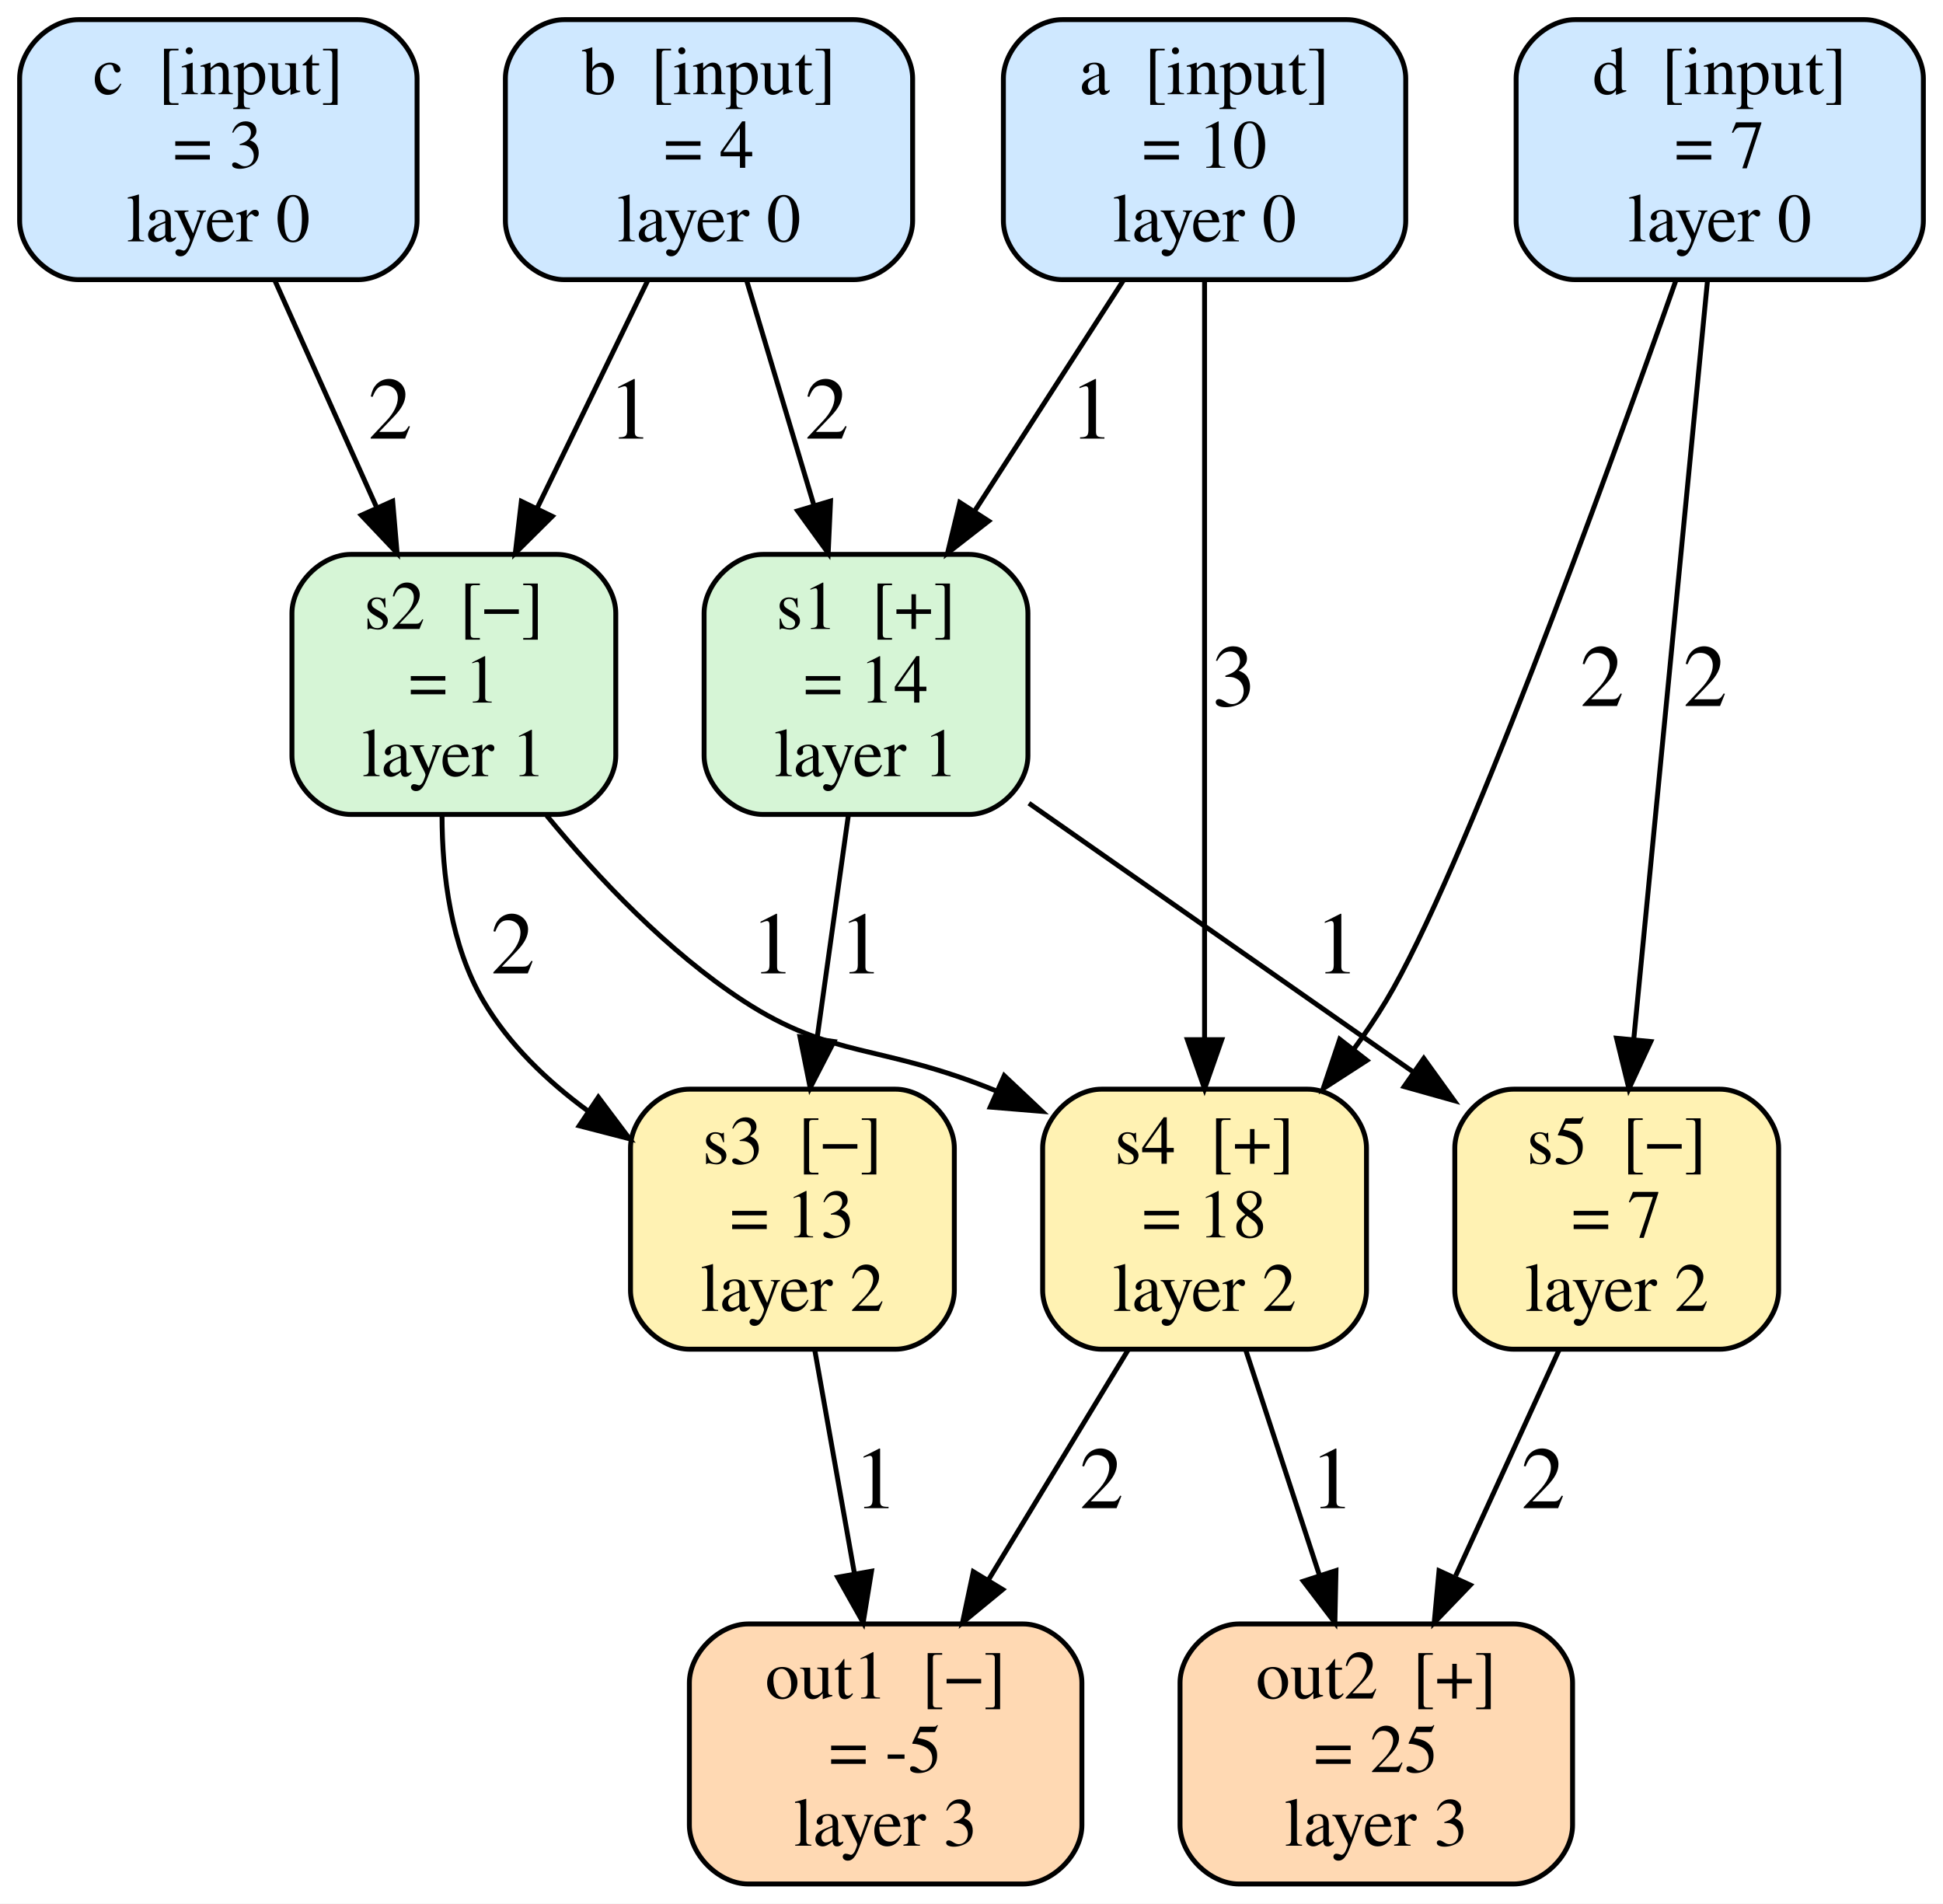
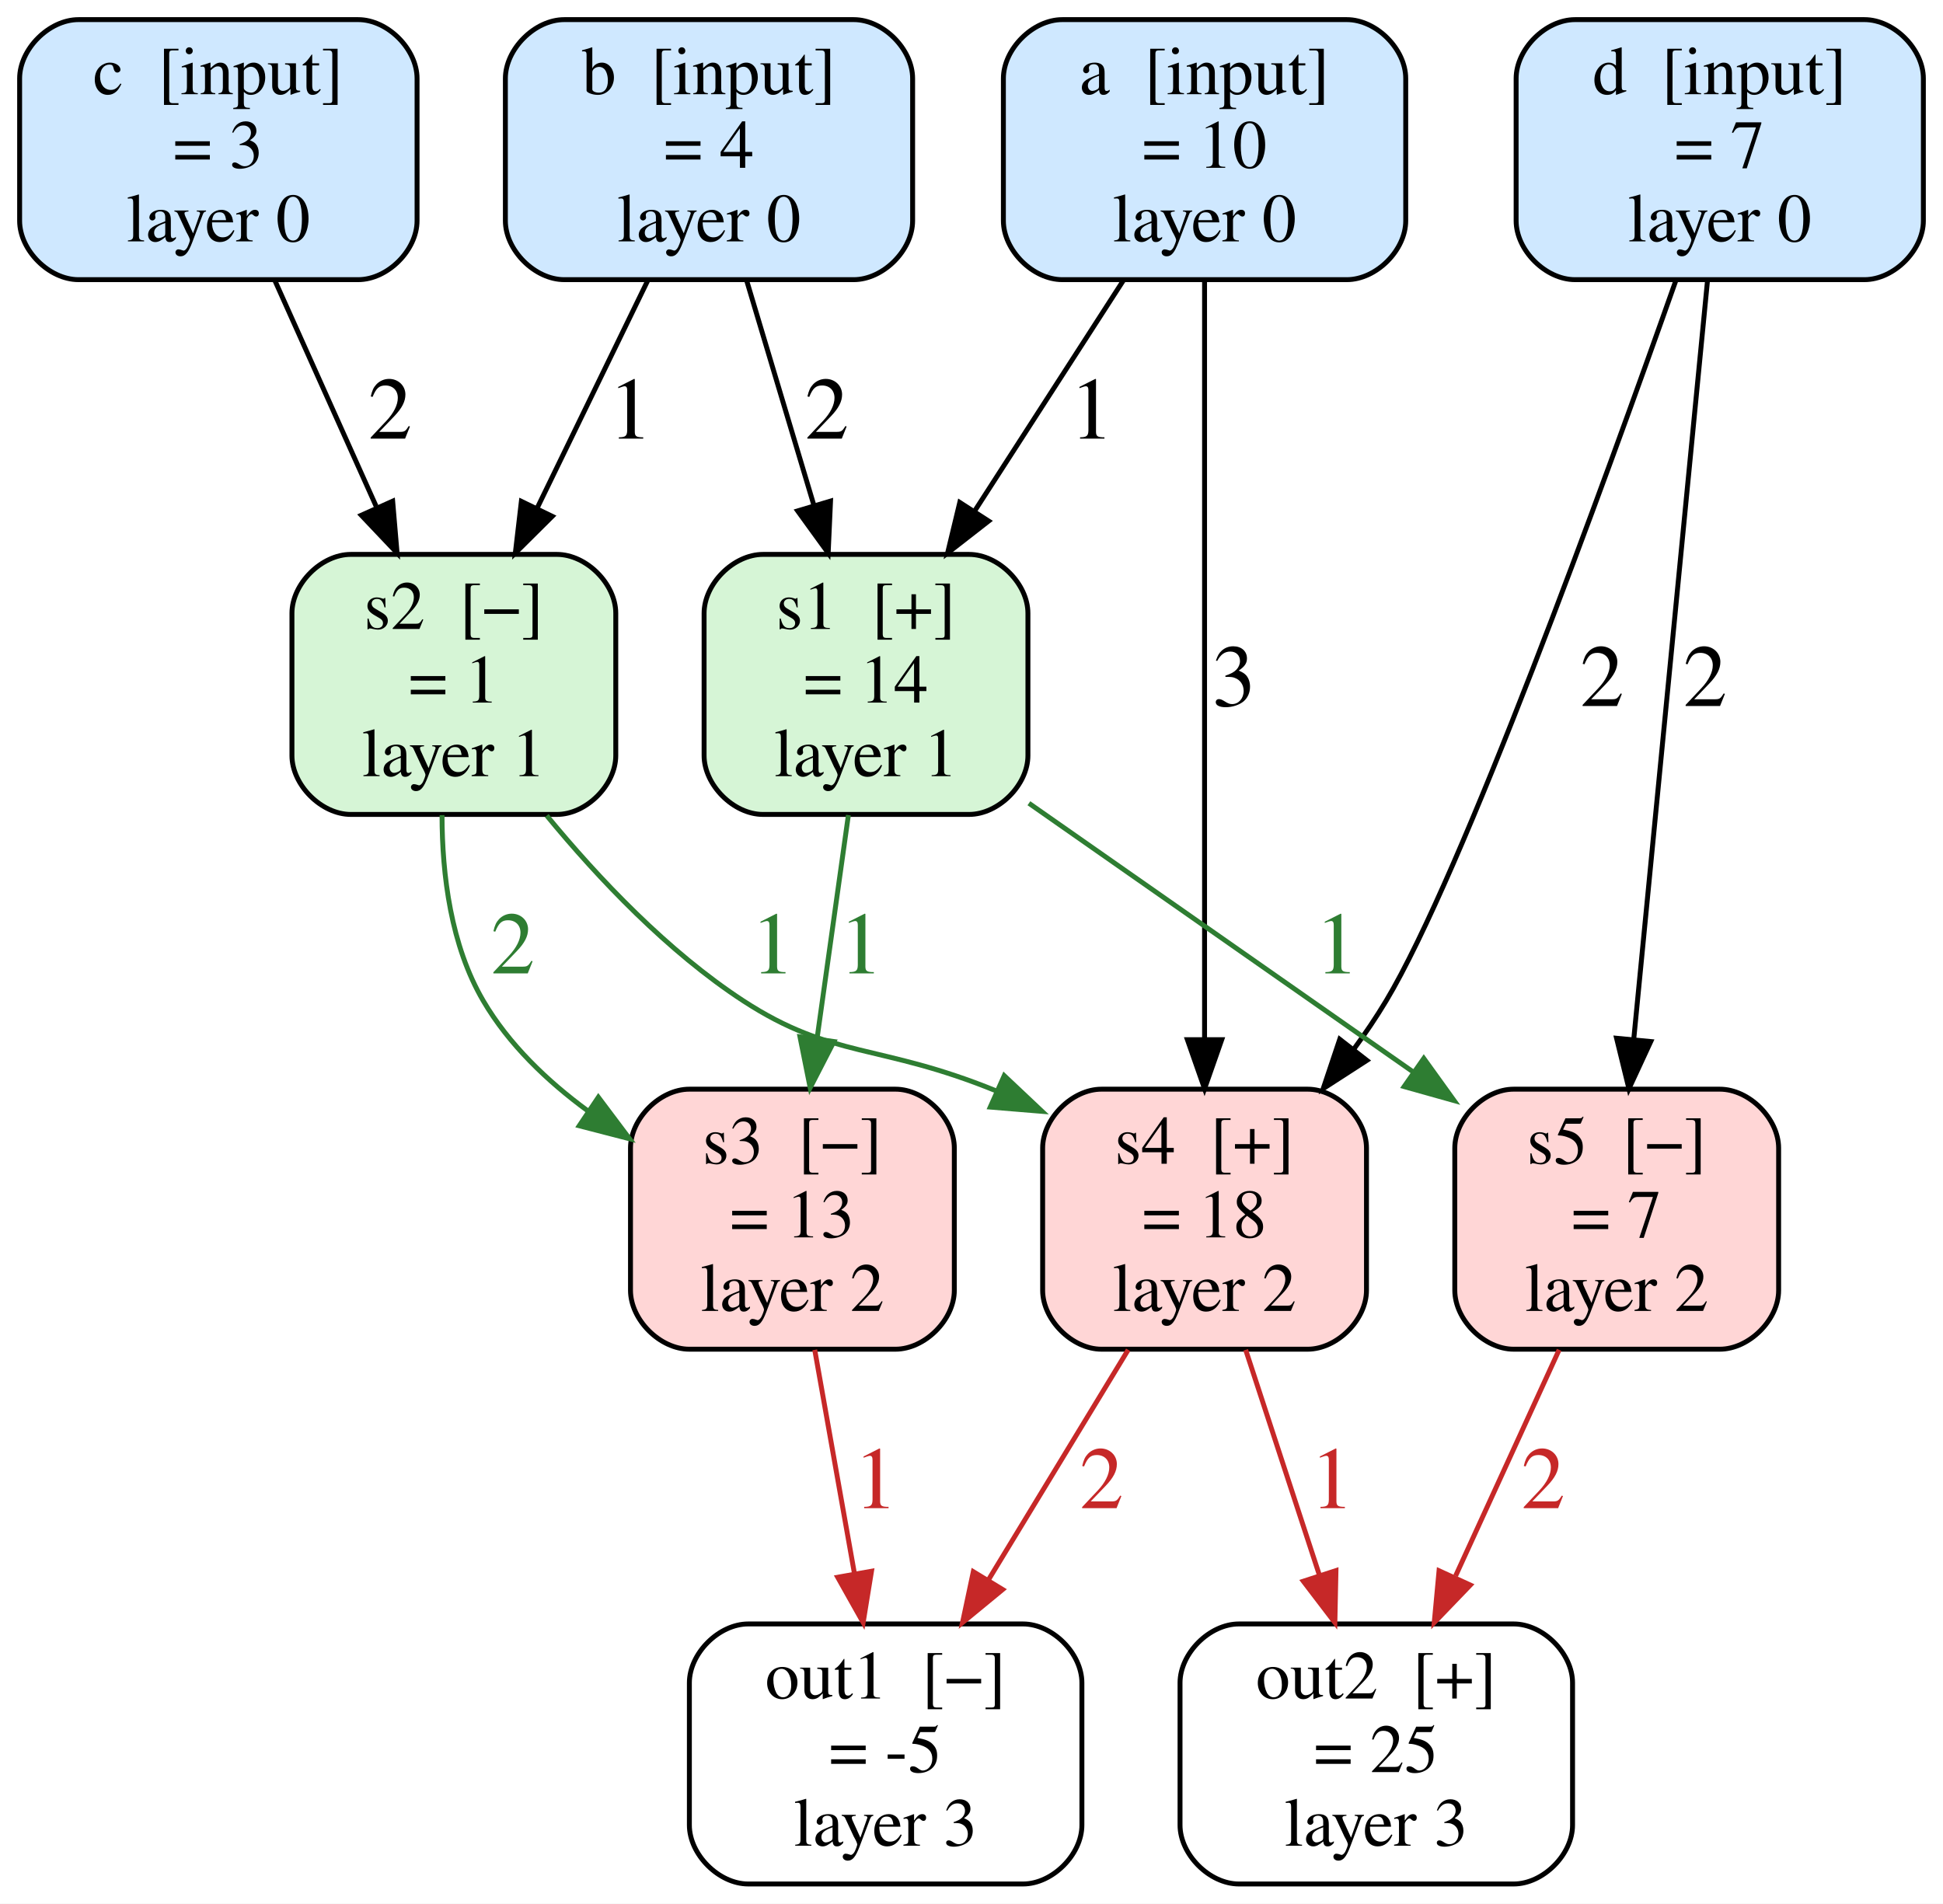
<svg xmlns="http://www.w3.org/2000/svg" width="396pt" height="388pt" viewBox="0.00 0.00 396.00 388.00">
  <g id="graph0" class="graph" transform="scale(1 1) rotate(0) translate(4 384)">
    <polygon fill="white" stroke="transparent" points="-4,4 -4,-384 392,-384 392,4 -4,4" />
    <g id="node1" class="node">
      <path fill="#cfe8ff" stroke="black" d="M270.5,-380C270.5,-380 212.5,-380 212.5,-380 206.5,-380 200.5,-374 200.5,-368 200.5,-368 200.5,-339 200.5,-339 200.5,-333 206.5,-327 212.5,-327 212.5,-327 270.5,-327 270.5,-327 276.5,-327 282.5,-333 282.5,-339 282.5,-339 282.5,-368 282.5,-368 282.5,-374 276.5,-380 270.5,-380" />
      <text text-anchor="middle" x="241.5" y="-364.8" font-family="Times,serif" font-size="14.00">a  [input]</text>
      <text text-anchor="middle" x="241.5" y="-349.8" font-family="Times,serif" font-size="14.00">= 10</text>
      <text text-anchor="middle" x="241.5" y="-334.8" font-family="Times,serif" font-size="14.00">layer 0</text>
    </g>
    <g id="node5" class="node">
      <path fill="#d6f5d6" stroke="black" d="M193.5,-271C193.5,-271 151.5,-271 151.5,-271 145.5,-271 139.5,-265 139.5,-259 139.5,-259 139.5,-230 139.5,-230 139.5,-224 145.5,-218 151.5,-218 151.5,-218 193.5,-218 193.5,-218 199.5,-218 205.5,-224 205.5,-230 205.5,-230 205.5,-259 205.5,-259 205.5,-265 199.5,-271 193.5,-271" />
      <text text-anchor="middle" x="172.5" y="-255.8" font-family="Times,serif" font-size="14.00">s1  [+]</text>
      <text text-anchor="middle" x="172.5" y="-240.8" font-family="Times,serif" font-size="14.00">= 14</text>
      <text text-anchor="middle" x="172.5" y="-225.8" font-family="Times,serif" font-size="14.00">layer 1</text>
    </g>
    <g id="edge1" class="edge">
      <path fill="none" stroke="black" d="M224.97,-326.87C215.91,-312.81 204.55,-295.19 194.71,-279.95" />
      <polygon fill="black" stroke="black" points="197.49,-277.8 189.13,-271.29 191.61,-281.59 197.49,-277.8" />
      <text text-anchor="middle" x="218.5" y="-294.6" font-family="Times,serif" font-size="18.00">1</text>
    </g>
    <g id="node8" class="node">
-       <path fill="#fff2b3" stroke="black" d="M262.5,-162C262.5,-162 220.5,-162 220.5,-162 214.5,-162 208.5,-156 208.5,-150 208.5,-150 208.5,-121 208.5,-121 208.5,-115 214.5,-109 220.5,-109 220.5,-109 262.5,-109 262.5,-109 268.5,-109 274.5,-115 274.5,-121 274.5,-121 274.5,-150 274.5,-150 274.5,-156 268.5,-162 262.5,-162" />
+       <path fill="#ffd6d6" stroke="black" d="M262.5,-162C262.5,-162 220.5,-162 220.5,-162 214.5,-162 208.5,-156 208.5,-150 208.5,-150 208.5,-121 208.5,-121 208.5,-115 214.5,-109 220.5,-109 220.5,-109 262.5,-109 262.5,-109 268.5,-109 274.5,-115 274.5,-121 274.5,-121 274.5,-150 274.5,-150 274.5,-156 268.5,-162 262.5,-162" />
      <text text-anchor="middle" x="241.5" y="-146.8" font-family="Times,serif" font-size="14.00">s4  [+]</text>
      <text text-anchor="middle" x="241.5" y="-131.8" font-family="Times,serif" font-size="14.00">= 18</text>
      <text text-anchor="middle" x="241.5" y="-116.8" font-family="Times,serif" font-size="14.00">layer 2</text>
    </g>
    <g id="edge9" class="edge">
      <path fill="none" stroke="black" d="M241.5,-326.87C241.5,-288.47 241.5,-215.85 241.5,-172.25" />
      <polygon fill="black" stroke="black" points="245,-172.09 241.5,-162.09 238,-172.09 245,-172.09" />
      <text text-anchor="middle" x="247.5" y="-240.1" font-family="Times,serif" font-size="18.00">3</text>
    </g>
    <g id="node2" class="node">
      <path fill="#cfe8ff" stroke="black" d="M170,-380C170,-380 111,-380 111,-380 105,-380 99,-374 99,-368 99,-368 99,-339 99,-339 99,-333 105,-327 111,-327 111,-327 170,-327 170,-327 176,-327 182,-333 182,-339 182,-339 182,-368 182,-368 182,-374 176,-380 170,-380" />
      <text text-anchor="middle" x="140.5" y="-364.8" font-family="Times,serif" font-size="14.00">b  [input]</text>
      <text text-anchor="middle" x="140.5" y="-349.8" font-family="Times,serif" font-size="14.00">= 4</text>
      <text text-anchor="middle" x="140.5" y="-334.8" font-family="Times,serif" font-size="14.00">layer 0</text>
    </g>
    <g id="edge2" class="edge">
      <path fill="none" stroke="black" d="M148.16,-326.87C152.25,-313.21 157.34,-296.18 161.81,-281.24" />
      <polygon fill="black" stroke="black" points="165.27,-281.87 164.79,-271.29 158.57,-279.87 165.27,-281.87" />
      <text text-anchor="middle" x="164.5" y="-294.6" font-family="Times,serif" font-size="18.00">2</text>
    </g>
    <g id="node6" class="node">
      <path fill="#d6f5d6" stroke="black" d="M109.5,-271C109.5,-271 67.5,-271 67.5,-271 61.5,-271 55.5,-265 55.5,-259 55.5,-259 55.5,-230 55.5,-230 55.5,-224 61.5,-218 67.5,-218 67.5,-218 109.5,-218 109.5,-218 115.5,-218 121.5,-224 121.5,-230 121.5,-230 121.5,-259 121.5,-259 121.5,-265 115.5,-271 109.5,-271" />
      <text text-anchor="middle" x="88.5" y="-255.8" font-family="Times,serif" font-size="14.00">s2  [−]</text>
      <text text-anchor="middle" x="88.5" y="-240.8" font-family="Times,serif" font-size="14.00">= 1</text>
      <text text-anchor="middle" x="88.5" y="-225.8" font-family="Times,serif" font-size="14.00">layer 1</text>
    </g>
    <g id="edge3" class="edge">
      <path fill="none" stroke="black" d="M128.04,-326.87C121.28,-312.94 112.81,-295.52 105.45,-280.38" />
      <polygon fill="black" stroke="black" points="108.55,-278.76 101.03,-271.29 102.26,-281.81 108.55,-278.76" />
      <text text-anchor="middle" x="124.5" y="-294.6" font-family="Times,serif" font-size="18.00">1</text>
    </g>
    <g id="node3" class="node">
      <path fill="#cfe8ff" stroke="black" d="M69,-380C69,-380 12,-380 12,-380 6,-380 0,-374 0,-368 0,-368 0,-339 0,-339 0,-333 6,-327 12,-327 12,-327 69,-327 69,-327 75,-327 81,-333 81,-339 81,-339 81,-368 81,-368 81,-374 75,-380 69,-380" />
      <text text-anchor="middle" x="40.5" y="-364.8" font-family="Times,serif" font-size="14.00">c  [input]</text>
      <text text-anchor="middle" x="40.5" y="-349.8" font-family="Times,serif" font-size="14.00">= 3</text>
      <text text-anchor="middle" x="40.5" y="-334.8" font-family="Times,serif" font-size="14.00">layer 0</text>
    </g>
    <g id="edge4" class="edge">
      <path fill="none" stroke="black" d="M52,-326.87C58.19,-313.08 65.91,-295.85 72.66,-280.81" />
      <polygon fill="black" stroke="black" points="76.03,-281.85 76.93,-271.29 69.64,-278.98 76.03,-281.85" />
      <text text-anchor="middle" x="75.5" y="-294.6" font-family="Times,serif" font-size="18.00">2</text>
    </g>
    <g id="node4" class="node">
      <path fill="#cfe8ff" stroke="black" d="M376,-380C376,-380 317,-380 317,-380 311,-380 305,-374 305,-368 305,-368 305,-339 305,-339 305,-333 311,-327 317,-327 317,-327 376,-327 376,-327 382,-327 388,-333 388,-339 388,-339 388,-368 388,-368 388,-374 382,-380 376,-380" />
      <text text-anchor="middle" x="346.5" y="-364.8" font-family="Times,serif" font-size="14.00">d  [input]</text>
      <text text-anchor="middle" x="346.5" y="-349.8" font-family="Times,serif" font-size="14.00">= 7</text>
      <text text-anchor="middle" x="346.5" y="-334.8" font-family="Times,serif" font-size="14.00">layer 0</text>
    </g>
    <g id="edge8" class="edge">
      <path fill="none" stroke="black" d="M337.6,-326.95C322.97,-285.53 293.94,-205.74 278.5,-180 276.49,-176.65 274.23,-173.3 271.83,-170.04" />
      <polygon fill="black" stroke="black" points="274.58,-167.87 265.68,-162.12 269.05,-172.17 274.58,-167.87" />
      <text text-anchor="middle" x="322.5" y="-240.1" font-family="Times,serif" font-size="18.00">2</text>
    </g>
    <g id="node9" class="node">
-       <path fill="#fff2b3" stroke="black" d="M346.5,-162C346.5,-162 304.5,-162 304.5,-162 298.5,-162 292.5,-156 292.5,-150 292.5,-150 292.5,-121 292.5,-121 292.5,-115 298.5,-109 304.5,-109 304.5,-109 346.5,-109 346.5,-109 352.5,-109 358.5,-115 358.5,-121 358.5,-121 358.5,-150 358.5,-150 358.5,-156 352.5,-162 346.5,-162" />
+       <path fill="#ffd6d6" stroke="black" d="M346.5,-162C346.5,-162 304.5,-162 304.5,-162 298.5,-162 292.5,-156 292.5,-150 292.5,-150 292.5,-121 292.5,-121 292.5,-115 298.5,-109 304.5,-109 304.5,-109 346.5,-109 346.5,-109 352.5,-109 358.5,-115 358.5,-121 358.5,-121 358.5,-150 358.5,-150 358.5,-156 352.5,-162 346.5,-162" />
      <text text-anchor="middle" x="325.5" y="-146.8" font-family="Times,serif" font-size="14.00">s5  [−]</text>
      <text text-anchor="middle" x="325.5" y="-131.8" font-family="Times,serif" font-size="14.00">= 7</text>
      <text text-anchor="middle" x="325.5" y="-116.8" font-family="Times,serif" font-size="14.00">layer 2</text>
    </g>
    <g id="edge11" class="edge">
      <path fill="none" stroke="black" d="M344.01,-326.87C340.27,-288.47 333.21,-215.85 328.98,-172.25" />
      <polygon fill="black" stroke="black" points="332.44,-171.71 327.99,-162.09 325.47,-172.38 332.44,-171.71" />
      <text text-anchor="middle" x="343.5" y="-240.1" font-family="Times,serif" font-size="18.00">2</text>
    </g>
    <g id="node7" class="node">
-       <path fill="#fff2b3" stroke="black" d="M178.5,-162C178.5,-162 136.5,-162 136.5,-162 130.5,-162 124.5,-156 124.5,-150 124.5,-150 124.5,-121 124.5,-121 124.5,-115 130.5,-109 136.5,-109 136.5,-109 178.5,-109 178.5,-109 184.5,-109 190.5,-115 190.5,-121 190.5,-121 190.5,-150 190.5,-150 190.5,-156 184.5,-162 178.5,-162" />
+       <path fill="#ffd6d6" stroke="black" d="M178.5,-162C178.5,-162 136.5,-162 136.5,-162 130.5,-162 124.5,-156 124.5,-150 124.5,-150 124.5,-121 124.5,-121 124.5,-115 130.5,-109 136.5,-109 136.5,-109 178.5,-109 178.5,-109 184.5,-109 190.5,-115 190.5,-121 190.5,-121 190.5,-150 190.5,-150 190.5,-156 184.5,-162 178.5,-162" />
      <text text-anchor="middle" x="157.5" y="-146.8" font-family="Times,serif" font-size="14.00">s3  [−]</text>
      <text text-anchor="middle" x="157.5" y="-131.8" font-family="Times,serif" font-size="14.00">= 13</text>
      <text text-anchor="middle" x="157.5" y="-116.8" font-family="Times,serif" font-size="14.00">layer 2</text>
    </g>
    <g id="edge5" class="edge">
-       <path fill="none" stroke="black" d="M168.91,-217.87C166.99,-204.21 164.6,-187.18 162.51,-172.24" />
-       <polygon fill="black" stroke="black" points="165.97,-171.71 161.12,-162.29 159.04,-172.68 165.97,-171.71" />
-       <text text-anchor="middle" x="171.5" y="-185.6" font-family="Times,serif" font-size="18.00">1</text>
+       <path fill="none" stroke="#2e7d32" d="M168.91,-217.87C166.99,-204.21 164.6,-187.18 162.51,-172.24" />
+       <polygon fill="#2e7d32" stroke="#2e7d32" points="165.97,-171.71 161.12,-162.29 159.04,-172.68 165.97,-171.71" />
+       <text text-anchor="middle" x="171.5" y="-185.6" font-family="Times,serif" font-size="18.00" fill="#2e7d32">1</text>
    </g>
    <g id="edge10" class="edge">
-       <path fill="none" stroke="black" d="M205.7,-220.28C228.66,-204.23 259.37,-182.75 283.95,-165.56" />
-       <polygon fill="black" stroke="black" points="286.18,-168.27 292.37,-159.67 282.17,-162.53 286.18,-168.27" />
-       <text text-anchor="middle" x="268.5" y="-185.6" font-family="Times,serif" font-size="18.00">1</text>
+       <path fill="none" stroke="#2e7d32" d="M205.7,-220.28C228.66,-204.23 259.37,-182.75 283.95,-165.56" />
+       <polygon fill="#2e7d32" stroke="#2e7d32" points="286.18,-168.27 292.37,-159.67 282.17,-162.53 286.18,-168.27" />
+       <text text-anchor="middle" x="268.5" y="-185.6" font-family="Times,serif" font-size="18.00" fill="#2e7d32">1</text>
    </g>
    <g id="edge6" class="edge">
-       <path fill="none" stroke="black" d="M86.09,-217.86C86.1,-205.64 87.89,-191.27 94.5,-180 99.69,-171.14 107.49,-163.67 115.84,-157.55" />
-       <polygon fill="black" stroke="black" points="117.95,-160.36 124.31,-151.89 114.05,-154.54 117.95,-160.36" />
-       <text text-anchor="middle" x="100.5" y="-185.6" font-family="Times,serif" font-size="18.00">2</text>
+       <path fill="none" stroke="#2e7d32" d="M86.09,-217.86C86.1,-205.64 87.89,-191.27 94.5,-180 99.69,-171.14 107.49,-163.67 115.84,-157.55" />
+       <polygon fill="#2e7d32" stroke="#2e7d32" points="117.95,-160.36 124.31,-151.89 114.05,-154.54 117.95,-160.36" />
+       <text text-anchor="middle" x="100.5" y="-185.6" font-family="Times,serif" font-size="18.00" fill="#2e7d32">2</text>
    </g>
    <g id="edge7" class="edge">
-       <path fill="none" stroke="black" d="M107.43,-217.76C118,-204.92 132.12,-190.03 147.5,-180 165.75,-168.11 175.18,-171.37 198.94,-161.69" />
-       <polygon fill="black" stroke="black" points="200.67,-164.75 208.38,-157.48 197.82,-158.35 200.67,-164.75" />
-       <text text-anchor="middle" x="153.5" y="-185.6" font-family="Times,serif" font-size="18.00">1</text>
+       <path fill="none" stroke="#2e7d32" d="M107.43,-217.76C118,-204.92 132.12,-190.03 147.5,-180 165.75,-168.11 175.18,-171.37 198.94,-161.69" />
+       <polygon fill="#2e7d32" stroke="#2e7d32" points="200.67,-164.75 208.38,-157.48 197.82,-158.35 200.67,-164.75" />
+       <text text-anchor="middle" x="153.5" y="-185.6" font-family="Times,serif" font-size="18.00" fill="#2e7d32">1</text>
    </g>
    <g id="node10" class="node">
-       <path fill="#ffd9b3" stroke="black" d="M204.5,-53C204.5,-53 148.5,-53 148.5,-53 142.5,-53 136.5,-47 136.5,-41 136.5,-41 136.5,-12 136.5,-12 136.5,-6 142.5,0 148.5,0 148.5,0 204.5,0 204.5,0 210.5,0 216.5,-6 216.5,-12 216.5,-12 216.5,-41 216.5,-41 216.5,-47 210.5,-53 204.5,-53" />
+       <path fill="white" stroke="black" d="M204.5,-53C204.5,-53 148.5,-53 148.5,-53 142.5,-53 136.5,-47 136.5,-41 136.5,-41 136.5,-12 136.5,-12 136.5,-6 142.5,0 148.5,0 148.5,0 204.5,0 204.5,0 210.5,0 216.5,-6 216.5,-12 216.5,-12 216.5,-41 216.5,-41 216.5,-47 210.5,-53 204.5,-53" />
      <text text-anchor="middle" x="176.5" y="-37.8" font-family="Times,serif" font-size="14.00">out1  [−]</text>
      <text text-anchor="middle" x="176.5" y="-22.8" font-family="Times,serif" font-size="14.00">= -5</text>
      <text text-anchor="middle" x="176.5" y="-7.8" font-family="Times,serif" font-size="14.00">layer 3</text>
    </g>
    <g id="edge12" class="edge">
-       <path fill="none" stroke="black" d="M162.05,-108.87C164.48,-95.21 167.5,-78.18 170.15,-63.24" />
-       <polygon fill="black" stroke="black" points="173.62,-63.75 171.92,-53.29 166.73,-62.52 173.62,-63.75" />
-       <text text-anchor="middle" x="174.5" y="-76.6" font-family="Times,serif" font-size="18.00">1</text>
+       <path fill="none" stroke="#c62828" d="M162.05,-108.87C164.48,-95.21 167.5,-78.18 170.15,-63.24" />
+       <polygon fill="#c62828" stroke="#c62828" points="173.62,-63.75 171.92,-53.29 166.73,-62.52 173.62,-63.75" />
+       <text text-anchor="middle" x="174.5" y="-76.6" font-family="Times,serif" font-size="18.00" fill="#c62828">1</text>
    </g>
    <g id="edge13" class="edge">
-       <path fill="none" stroke="black" d="M225.93,-108.87C217.39,-94.81 206.69,-77.19 197.43,-61.95" />
-       <polygon fill="black" stroke="black" points="200.35,-60.02 192.17,-53.29 194.37,-63.65 200.35,-60.02" />
-       <text text-anchor="middle" x="220.5" y="-76.6" font-family="Times,serif" font-size="18.00">2</text>
+       <path fill="none" stroke="#c62828" d="M225.93,-108.87C217.39,-94.81 206.69,-77.19 197.43,-61.95" />
+       <polygon fill="#c62828" stroke="#c62828" points="200.35,-60.02 192.17,-53.29 194.37,-63.65 200.35,-60.02" />
+       <text text-anchor="middle" x="220.5" y="-76.6" font-family="Times,serif" font-size="18.00" fill="#c62828">2</text>
    </g>
    <g id="node11" class="node">
-       <path fill="#ffd9b3" stroke="black" d="M304.5,-53C304.5,-53 248.5,-53 248.5,-53 242.5,-53 236.5,-47 236.5,-41 236.5,-41 236.5,-12 236.5,-12 236.5,-6 242.5,0 248.5,0 248.5,0 304.5,0 304.5,0 310.5,0 316.5,-6 316.5,-12 316.5,-12 316.5,-41 316.5,-41 316.5,-47 310.5,-53 304.5,-53" />
+       <path fill="white" stroke="black" d="M304.5,-53C304.5,-53 248.5,-53 248.5,-53 242.5,-53 236.5,-47 236.5,-41 236.5,-41 236.5,-12 236.5,-12 236.5,-6 242.5,0 248.5,0 248.5,0 304.5,0 304.5,0 310.5,0 316.5,-6 316.5,-12 316.5,-12 316.5,-41 316.5,-41 316.5,-47 310.5,-53 304.5,-53" />
      <text text-anchor="middle" x="276.5" y="-37.8" font-family="Times,serif" font-size="14.00">out2  [+]</text>
      <text text-anchor="middle" x="276.5" y="-22.8" font-family="Times,serif" font-size="14.00">= 25</text>
      <text text-anchor="middle" x="276.5" y="-7.8" font-family="Times,serif" font-size="14.00">layer 3</text>
    </g>
    <g id="edge14" class="edge">
-       <path fill="none" stroke="black" d="M249.88,-108.87C254.4,-95.08 260.03,-77.85 264.95,-62.81" />
-       <polygon fill="black" stroke="black" points="268.28,-63.88 268.06,-53.29 261.63,-61.71 268.28,-63.88" />
-       <text text-anchor="middle" x="267.5" y="-76.6" font-family="Times,serif" font-size="18.00">1</text>
+       <path fill="none" stroke="#c62828" d="M249.88,-108.87C254.4,-95.08 260.03,-77.85 264.95,-62.81" />
+       <polygon fill="#c62828" stroke="#c62828" points="268.28,-63.88 268.06,-53.29 261.63,-61.71 268.28,-63.88" />
+       <text text-anchor="middle" x="267.5" y="-76.6" font-family="Times,serif" font-size="18.00" fill="#c62828">1</text>
    </g>
    <g id="edge15" class="edge">
-       <path fill="none" stroke="black" d="M313.76,-108.87C307.45,-95.08 299.56,-77.85 292.67,-62.81" />
-       <polygon fill="black" stroke="black" points="295.66,-60.93 288.31,-53.29 289.29,-63.84 295.66,-60.93" />
-       <text text-anchor="middle" x="310.5" y="-76.6" font-family="Times,serif" font-size="18.00">2</text>
+       <path fill="none" stroke="#c62828" d="M313.76,-108.87C307.45,-95.08 299.56,-77.85 292.67,-62.81" />
+       <polygon fill="#c62828" stroke="#c62828" points="295.66,-60.93 288.31,-53.29 289.29,-63.84 295.66,-60.93" />
+       <text text-anchor="middle" x="310.5" y="-76.6" font-family="Times,serif" font-size="18.00" fill="#c62828">2</text>
    </g>
  </g>
</svg>
